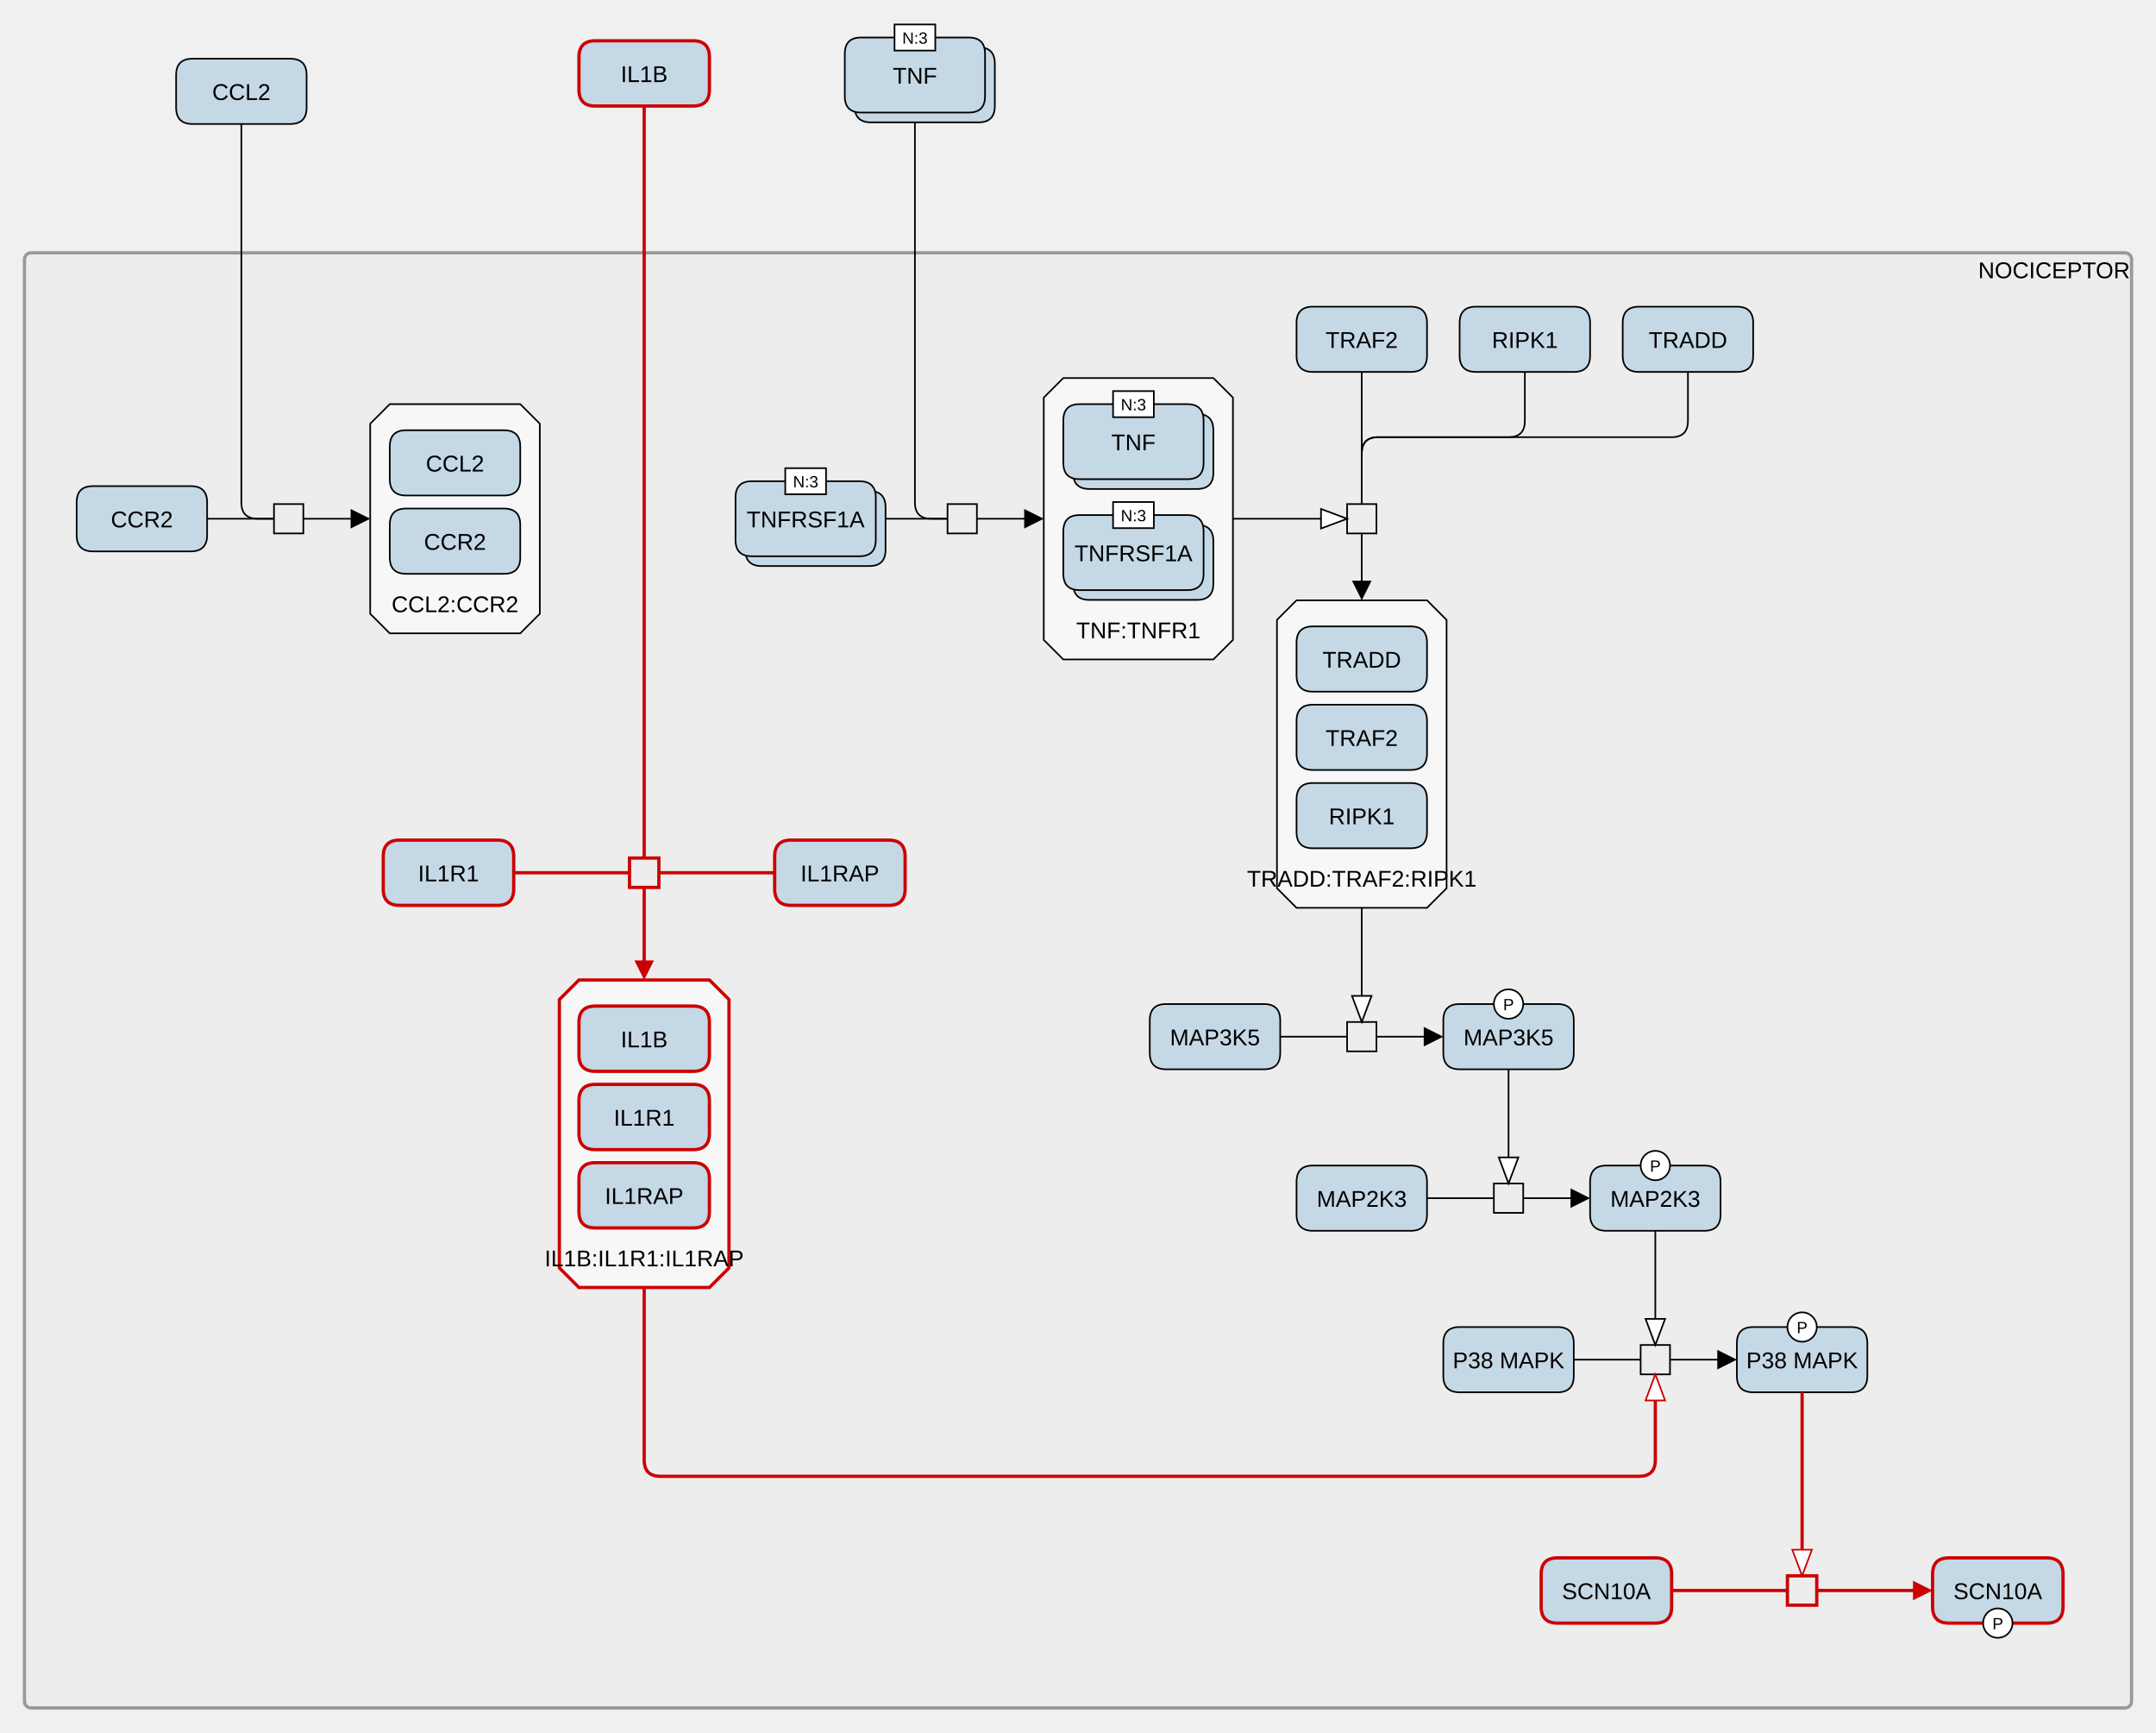
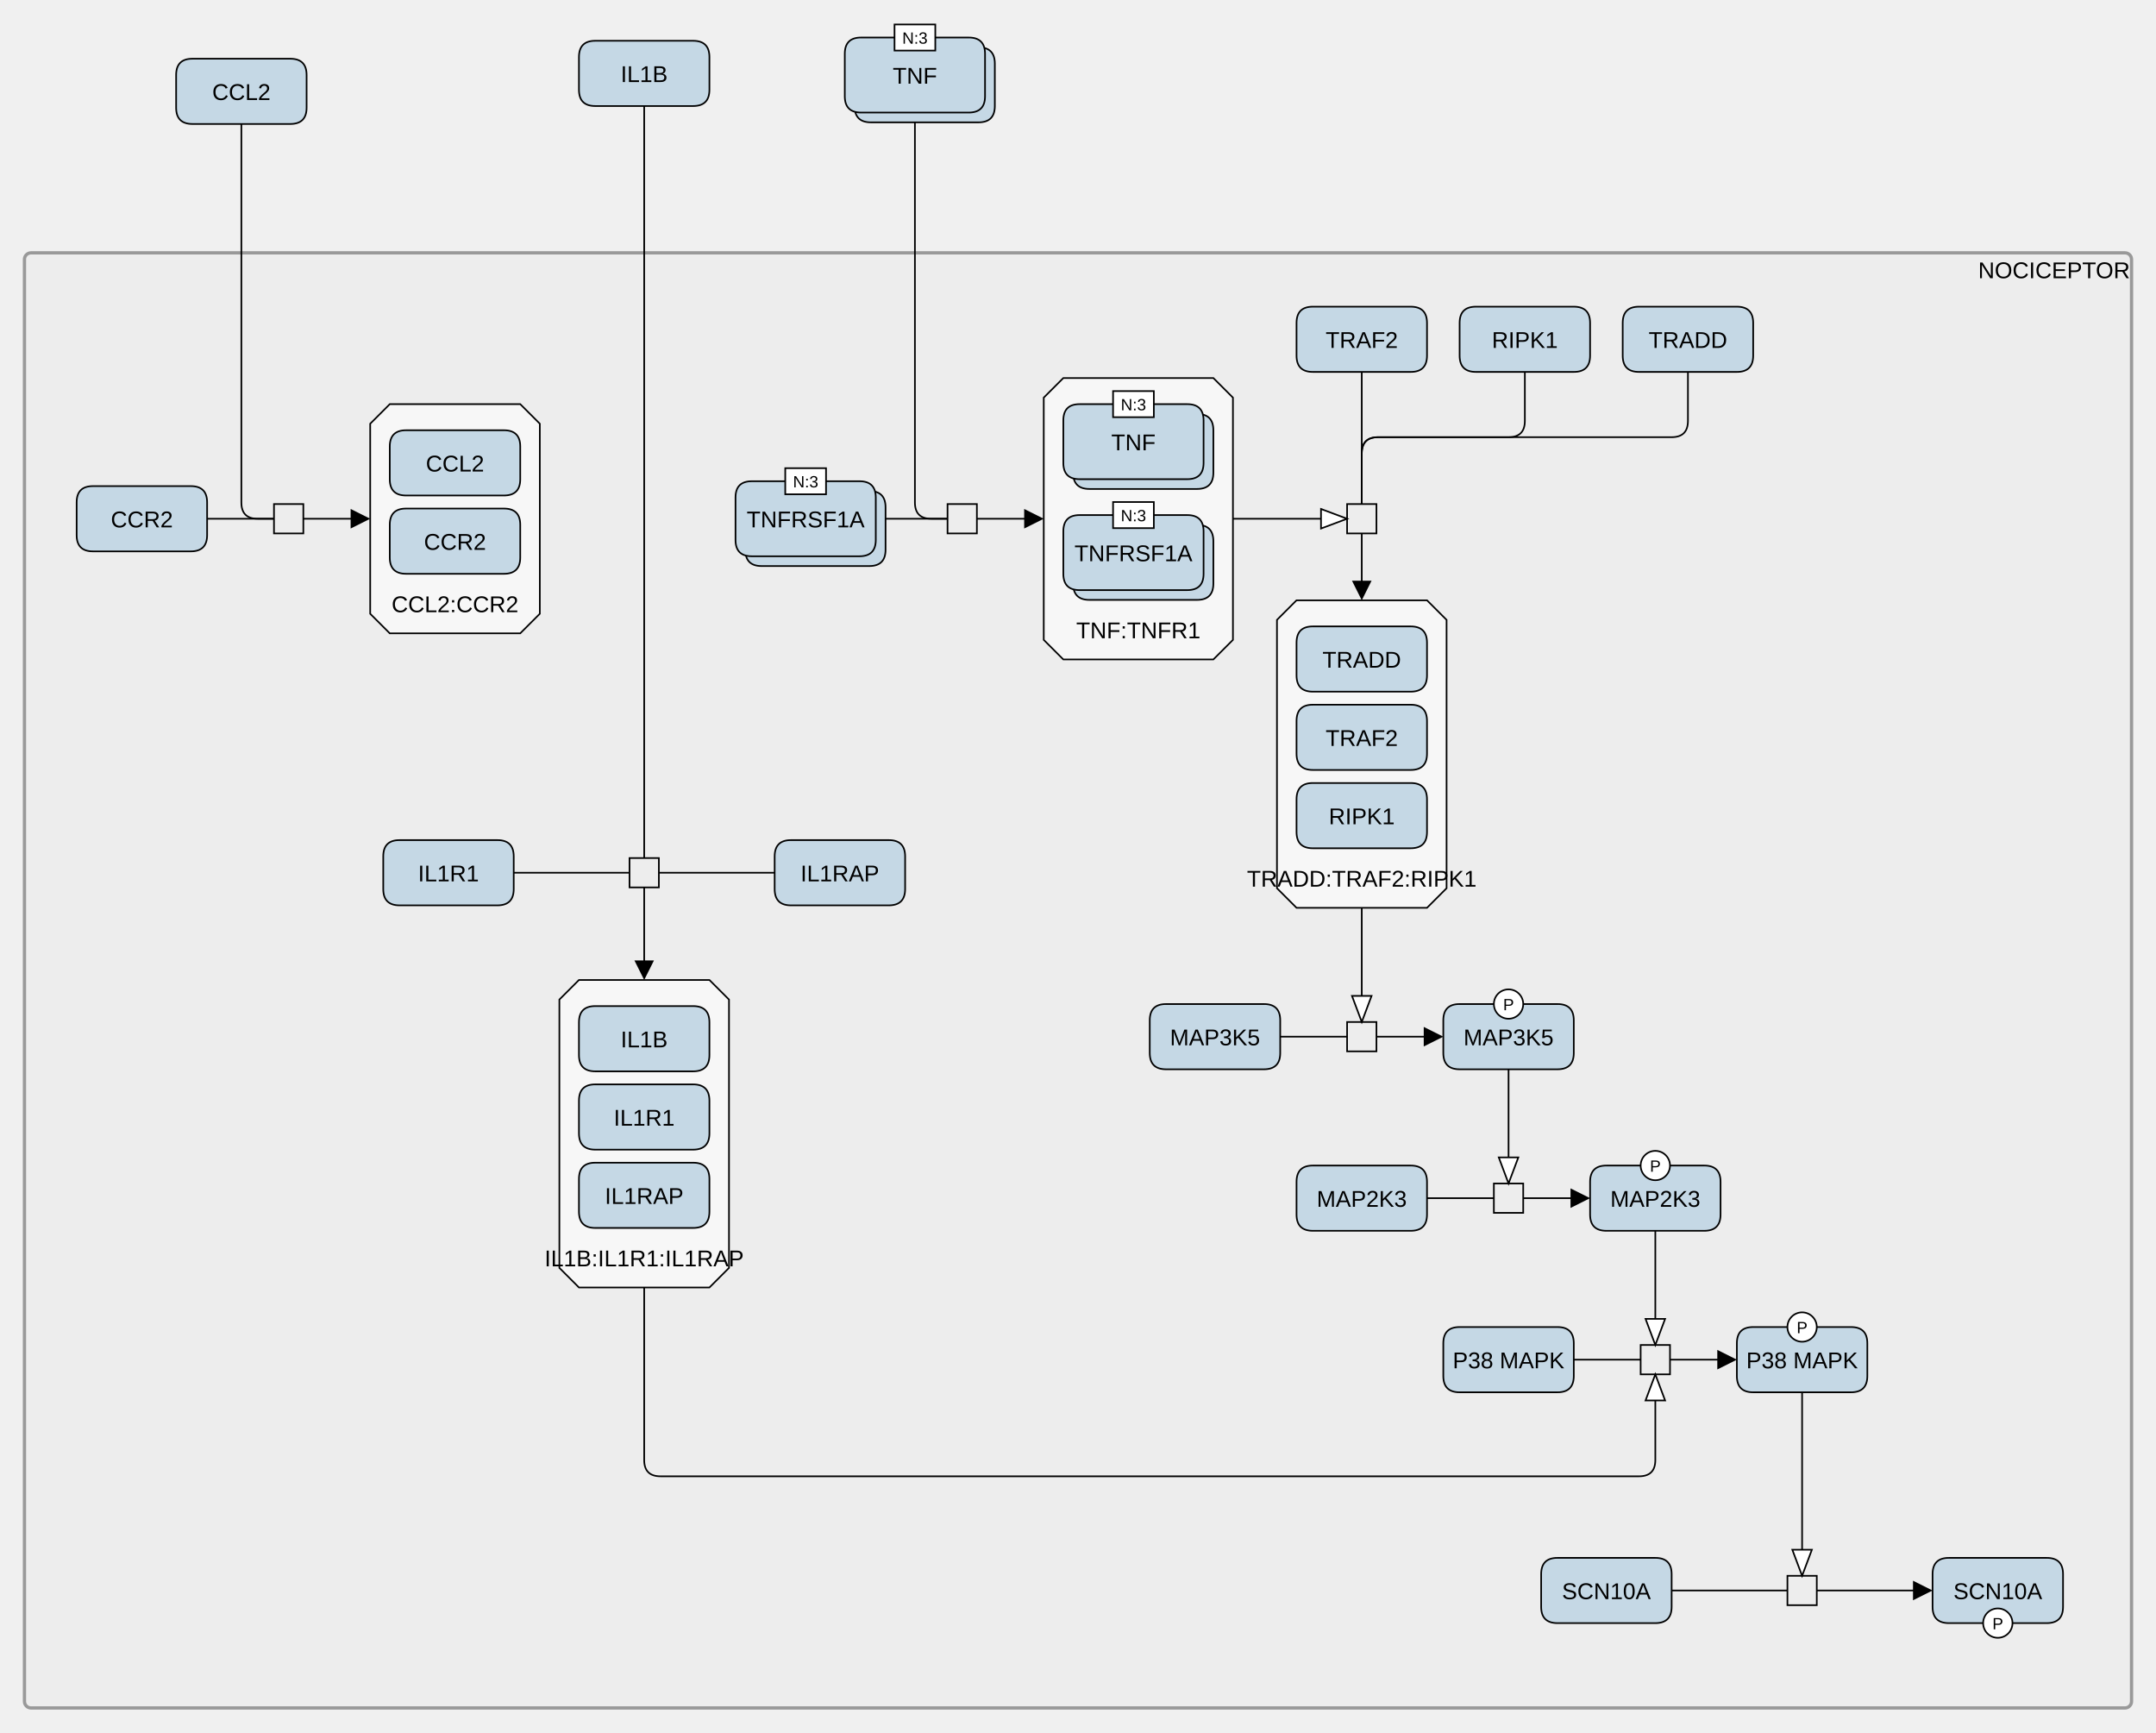
<svg xmlns="http://www.w3.org/2000/svg" width="1322" height="1062" viewBox="0 0 1322 1062" stroke-linecap="butt" stroke-miterlimit="10">
  <g transform="translate(-25,-25)">
    <path d="M40 184 C40 181.791 41.791 180 44 180 L1328 180 C1330.209 180 1332 181.791 1332 184 L1332 1068 C1332 1070.209 1330.209 1072 1328 1072 L44 1072 C41.791 1072 40 1070.209 40 1068 Z" fill="#999999" fill-opacity="0.031" stroke="none" />
    <path d="M40 184 C40 181.791 41.791 180 44 180 L1328 180 C1330.209 180 1332 181.791 1332 184 L1332 1068 C1332 1070.209 1330.209 1072 1328 1072 L44 1072 C41.791 1072 40 1070.209 40 1068 Z" fill="none" stroke="#999999" stroke-width="2" />
    <text x="1284.5" y="195.541" text-anchor="middle" font-family="'Dialog', Arial, Helvetica, sans-serif" font-size="14" fill="#000000" stroke="none" xml:space="preserve">NOCICEPTOR</text>
    <path d="M677 256.75 L769 256.75 L781 268.75 L781 417.25 L769 429.25 L677 429.25 L665 417.25 L665 268.75 Z" fill="#F7F7F7" stroke="none" />
    <path d="M677 256.75 L769 256.75 L781 268.75 L781 417.25 L769 429.25 L677 429.25 L665 417.25 L665 268.75 Z" fill="none" stroke="#000000" />
    <text x="723" y="416.291" text-anchor="middle" font-family="'Dialog', Arial, Helvetica, sans-serif" font-size="14" fill="#000000" stroke="none" xml:space="preserve">TNF:TNFR1</text>
    <path d="M683 288.75 Q683 278.75 693 278.75 L759 278.75 Q769 278.75 769 288.75 L769 314.75 Q769 324.75 759 324.75 L693 324.75 Q683 324.75 683 314.75 Z" fill="#C5D8E5" stroke="none" />
    <path d="M683 288.75 Q683 278.75 693 278.75 L759 278.75 Q769 278.75 769 288.75 L769 314.75 Q769 324.75 759 324.75 L693 324.75 Q683 324.75 683 314.75 Z" fill="none" stroke="#000000" />
    <path d="M677 282.75 Q677 272.75 687 272.75 L753 272.75 Q763 272.75 763 282.75 L763 308.75 Q763 318.75 753 318.75 L687 318.75 Q677 318.75 677 308.75 Z" fill="#C5D8E5" stroke="none" />
    <path d="M677 282.75 Q677 272.75 687 272.75 L753 272.75 Q763 272.75 763 282.75 L763 308.75 Q763 318.75 753 318.75 L687 318.75 Q677 318.75 677 308.75 Z" fill="none" stroke="#000000" />
    <text x="720" y="301.041" text-anchor="middle" font-family="'Dialog', Arial, Helvetica, sans-serif" font-size="14" fill="#000000" stroke="none" xml:space="preserve">TNF</text>
    <path d="M707.5 264.75 L732.5 264.75 L732.5 280.75 L707.5 280.75 Z" fill="#FFFFFF" stroke="none" />
    <path d="M707.5 264.75 L732.5 264.75 L732.5 280.75 L707.5 280.75 Z" fill="none" stroke="#000000" />
    <text x="720" y="276.529" text-anchor="middle" font-family="'Dialog', Arial, Helvetica, sans-serif" font-size="10" fill="#000000" stroke="none" xml:space="preserve">N:3</text>
    <path d="M683 356.75 Q683 346.75 693 346.75 L759 346.75 Q769 346.75 769 356.75 L769 382.75 Q769 392.75 759 392.75 L693 392.75 Q683 392.75 683 382.75 Z" fill="#C5D8E5" stroke="none" />
    <path d="M683 356.75 Q683 346.75 693 346.75 L759 346.75 Q769 346.75 769 356.75 L769 382.75 Q769 392.75 759 392.75 L693 392.75 Q683 392.75 683 382.75 Z" fill="none" stroke="#000000" />
    <path d="M677 350.75 Q677 340.75 687 340.75 L753 340.75 Q763 340.75 763 350.75 L763 376.75 Q763 386.75 753 386.75 L687 386.75 Q677 386.75 677 376.75 Z" fill="#C5D8E5" stroke="none" />
    <path d="M677 350.75 Q677 340.75 687 340.75 L753 340.75 Q763 340.75 763 350.75 L763 376.75 Q763 386.75 753 386.75 L687 386.75 Q677 386.75 677 376.75 Z" fill="none" stroke="#000000" />
    <text x="720" y="369.041" text-anchor="middle" font-family="'Dialog', Arial, Helvetica, sans-serif" font-size="14" fill="#000000" stroke="none" xml:space="preserve">TNFRSF1A</text>
    <path d="M707.5 332.75 L732.5 332.75 L732.5 348.75 L707.5 348.75 Z" fill="#FFFFFF" stroke="none" />
    <path d="M707.5 332.75 L732.5 332.75 L732.5 348.75 L707.5 348.75 Z" fill="none" stroke="#000000" />
    <text x="720" y="344.529" text-anchor="middle" font-family="'Dialog', Arial, Helvetica, sans-serif" font-size="10" fill="#000000" stroke="none" xml:space="preserve">N:3</text>
    <path d="M820 393 L900 393 L912 405 L912 569.5 L900 581.5 L820 581.5 L808 569.5 L808 405 Z" fill="#F7F7F7" stroke="none" />
    <path d="M820 393 L900 393 L912 405 L912 569.5 L900 581.5 L820 581.5 L808 569.5 L808 405 Z" fill="none" stroke="#000000" />
    <text x="860" y="568.541" text-anchor="middle" font-family="'Dialog', Arial, Helvetica, sans-serif" font-size="14" fill="#000000" stroke="none" xml:space="preserve">TRADD:TRAF2:RIPK1</text>
    <path d="M820 515 Q820 505 830 505 L890 505 Q900 505 900 515 L900 535 Q900 545 890 545 L830 545 Q820 545 820 535 Z" fill="#C5D8E5" stroke="none" />
    <path d="M820 515 Q820 505 830 505 L890 505 Q900 505 900 515 L900 535 Q900 545 890 545 L830 545 Q820 545 820 535 Z" fill="none" stroke="#000000" />
    <text x="860" y="530.291" text-anchor="middle" font-family="'Dialog', Arial, Helvetica, sans-serif" font-size="14" fill="#000000" stroke="none" xml:space="preserve">RIPK1</text>
    <path d="M820 467 Q820 457 830 457 L890 457 Q900 457 900 467 L900 487 Q900 497 890 497 L830 497 Q820 497 820 487 Z" fill="#C5D8E5" stroke="none" />
    <path d="M820 467 Q820 457 830 457 L890 457 Q900 457 900 467 L900 487 Q900 497 890 497 L830 497 Q820 497 820 487 Z" fill="none" stroke="#000000" />
    <text x="860" y="482.291" text-anchor="middle" font-family="'Dialog', Arial, Helvetica, sans-serif" font-size="14" fill="#000000" stroke="none" xml:space="preserve">TRAF2</text>
    <path d="M820 419 Q820 409 830 409 L890 409 Q900 409 900 419 L900 439 Q900 449 890 449 L830 449 Q820 449 820 439 Z" fill="#C5D8E5" stroke="none" />
    <path d="M820 419 Q820 409 830 409 L890 409 Q900 409 900 419 L900 439 Q900 449 890 449 L830 449 Q820 449 820 439 Z" fill="none" stroke="#000000" />
    <text x="860" y="434.291" text-anchor="middle" font-family="'Dialog', Arial, Helvetica, sans-serif" font-size="14" fill="#000000" stroke="none" xml:space="preserve">TRADD</text>
    <path d="M264 272.75 L344 272.75 L356 284.75 L356 401.25 L344 413.25 L264 413.25 L252 401.25 L252 284.75 Z" fill="#F7F7F7" stroke="none" />
    <path d="M264 272.75 L344 272.75 L356 284.75 L356 401.25 L344 413.25 L264 413.25 L252 401.25 L252 284.75 Z" fill="none" stroke="#000000" />
    <text x="304" y="400.291" text-anchor="middle" font-family="'Dialog', Arial, Helvetica, sans-serif" font-size="14" fill="#000000" stroke="none" xml:space="preserve">CCL2:CCR2</text>
    <path d="M264 298.75 Q264 288.75 274 288.75 L334 288.75 Q344 288.75 344 298.75 L344 318.75 Q344 328.75 334 328.75 L274 328.75 Q264 328.75 264 318.75 Z" fill="#C5D8E5" stroke="none" />
    <path d="M264 298.75 Q264 288.75 274 288.75 L334 288.75 Q344 288.75 344 298.75 L344 318.75 Q344 328.75 334 328.75 L274 328.75 Q264 328.75 264 318.75 Z" fill="none" stroke="#000000" />
    <text x="304" y="314.041" text-anchor="middle" font-family="'Dialog', Arial, Helvetica, sans-serif" font-size="14" fill="#000000" stroke="none" xml:space="preserve">CCL2</text>
    <path d="M264 346.75 Q264 336.75 274 336.75 L334 336.75 Q344 336.75 344 346.75 L344 366.75 Q344 376.75 334 376.75 L274 376.75 Q264 376.75 264 366.75 Z" fill="#C5D8E5" stroke="none" />
    <path d="M264 346.75 Q264 336.75 274 336.75 L334 336.75 Q344 336.75 344 346.75 L344 366.75 Q344 376.75 334 376.75 L274 376.75 Q264 376.75 264 366.75 Z" fill="none" stroke="#000000" />
    <text x="304" y="362.041" text-anchor="middle" font-family="'Dialog', Arial, Helvetica, sans-serif" font-size="14" fill="#000000" stroke="none" xml:space="preserve">CCR2</text>
    <path d="M482 336 Q482 326 492 326 L558 326 Q568 326 568 336 L568 362 Q568 372 558 372 L492 372 Q482 372 482 362 Z" fill="#C5D8E5" stroke="none" />
    <path d="M482 336 Q482 326 492 326 L558 326 Q568 326 568 336 L568 362 Q568 372 558 372 L492 372 Q482 372 482 362 Z" fill="none" stroke="#000000" />
    <path d="M476 330 Q476 320 486 320 L552 320 Q562 320 562 330 L562 356 Q562 366 552 366 L486 366 Q476 366 476 356 Z" fill="#C5D8E5" stroke="none" />
    <path d="M476 330 Q476 320 486 320 L552 320 Q562 320 562 330 L562 356 Q562 366 552 366 L486 366 Q476 366 476 356 Z" fill="none" stroke="#000000" />
    <text x="519" y="348.291" text-anchor="middle" font-family="'Dialog', Arial, Helvetica, sans-serif" font-size="14" fill="#000000" stroke="none" xml:space="preserve">TNFRSF1A</text>
    <path d="M506.5 312 L531.5 312 L531.5 328 L506.5 328 Z" fill="#FFFFFF" stroke="none" />
    <path d="M506.5 312 L531.5 312 L531.5 328 L506.5 328 Z" fill="none" stroke="#000000" />
    <text x="519" y="323.779" text-anchor="middle" font-family="'Dialog', Arial, Helvetica, sans-serif" font-size="10" fill="#000000" stroke="none" xml:space="preserve">N:3</text>
    <path d="M920 223 Q920 213 930 213 L990 213 Q1000 213 1000 223 L1000 243 Q1000 253 990 253 L930 253 Q920 253 920 243 Z" fill="#C5D8E5" stroke="none" />
    <path d="M920 223 Q920 213 930 213 L990 213 Q1000 213 1000 223 L1000 243 Q1000 253 990 253 L930 253 Q920 253 920 243 Z" fill="none" stroke="#000000" />
    <text x="960" y="238.291" text-anchor="middle" font-family="'Dialog', Arial, Helvetica, sans-serif" font-size="14" fill="#000000" stroke="none" xml:space="preserve">RIPK1</text>
    <path d="M820 223 Q820 213 830 213 L890 213 Q900 213 900 223 L900 243 Q900 253 890 253 L830 253 Q820 253 820 243 Z" fill="#C5D8E5" stroke="none" />
    <path d="M820 223 Q820 213 830 213 L890 213 Q900 213 900 223 L900 243 Q900 253 890 253 L830 253 Q820 253 820 243 Z" fill="none" stroke="#000000" />
    <text x="860" y="238.291" text-anchor="middle" font-family="'Dialog', Arial, Helvetica, sans-serif" font-size="14" fill="#000000" stroke="none" xml:space="preserve">TRAF2</text>
    <path d="M1020 223 Q1020 213 1030 213 L1090 213 Q1100 213 1100 223 L1100 243 Q1100 253 1090 253 L1030 253 Q1020 253 1020 243 Z" fill="#C5D8E5" stroke="none" />
    <path d="M1020 223 Q1020 213 1030 213 L1090 213 Q1100 213 1100 223 L1100 243 Q1100 253 1090 253 L1030 253 Q1020 253 1020 243 Z" fill="none" stroke="#000000" />
    <text x="1060" y="238.291" text-anchor="middle" font-family="'Dialog', Arial, Helvetica, sans-serif" font-size="14" fill="#000000" stroke="none" xml:space="preserve">TRADD</text>
    <path d="M730 650.5 Q730 640.5 740 640.5 L800 640.5 Q810 640.5 810 650.5 L810 670.5 Q810 680.5 800 680.5 L740 680.5 Q730 680.5 730 670.5 Z" fill="#C5D8E5" stroke="none" />
    <path d="M730 650.5 Q730 640.5 740 640.5 L800 640.5 Q810 640.5 810 650.5 L810 670.5 Q810 680.5 800 680.5 L740 680.5 Q730 680.5 730 670.5 Z" fill="none" stroke="#000000" />
    <text x="770" y="665.791" text-anchor="middle" font-family="'Dialog', Arial, Helvetica, sans-serif" font-size="14" fill="#000000" stroke="none" xml:space="preserve">MAP3K5</text>
    <path d="M910 650.5 Q910 640.5 920 640.5 L980 640.5 Q990 640.5 990 650.5 L990 670.5 Q990 680.5 980 680.5 L920 680.5 Q910 680.5 910 670.5 Z" fill="#C5D8E5" stroke="none" />
    <path d="M910 650.5 Q910 640.5 920 640.5 L980 640.5 Q990 640.5 990 650.5 L990 670.5 Q990 680.5 980 680.5 L920 680.5 Q910 680.5 910 670.5 Z" fill="none" stroke="#000000" />
    <text x="950" y="665.791" text-anchor="middle" font-family="'Dialog', Arial, Helvetica, sans-serif" font-size="14" fill="#000000" stroke="none" xml:space="preserve">MAP3K5</text>
    <path d="M941 640.5 C941 635.529 945.029 631.5 950 631.5 L950 631.5 C954.971 631.5 959 635.529 959 640.5 L959 640.5 C959 645.471 954.971 649.5 950 649.5 L950 649.5 C945.029 649.5 941 645.471 941 640.5 Z" fill="#FFFFFF" stroke="none" />
    <path d="M941 640.5 C941 635.529 945.029 631.5 950 631.5 L950 631.5 C954.971 631.5 959 635.529 959 640.5 L959 640.5 C959 645.471 954.971 649.5 950 649.5 L950 649.5 C945.029 649.5 941 645.471 941 640.5 Z" fill="none" stroke="#000000" />
    <text x="950" y="644.279" text-anchor="middle" font-family="'Dialog', Arial, Helvetica, sans-serif" font-size="10" fill="#000000" stroke="none" xml:space="preserve">P</text>
    <path d="M820 749.5 Q820 739.5 830 739.5 L890 739.5 Q900 739.5 900 749.5 L900 769.5 Q900 779.5 890 779.5 L830 779.5 Q820 779.5 820 769.5 Z" fill="#C5D8E5" stroke="none" />
    <path d="M820 749.5 Q820 739.5 830 739.5 L890 739.5 Q900 739.5 900 749.5 L900 769.5 Q900 779.5 890 779.5 L830 779.5 Q820 779.5 820 769.5 Z" fill="none" stroke="#000000" />
    <text x="860" y="764.791" text-anchor="middle" font-family="'Dialog', Arial, Helvetica, sans-serif" font-size="14" fill="#000000" stroke="none" xml:space="preserve">MAP2K3</text>
    <path d="M1000 749.5 Q1000 739.5 1010 739.5 L1070 739.5 Q1080 739.5 1080 749.5 L1080 769.5 Q1080 779.5 1070 779.5 L1010 779.5 Q1000 779.5 1000 769.5 Z" fill="#C5D8E5" stroke="none" />
    <path d="M1000 749.5 Q1000 739.5 1010 739.5 L1070 739.5 Q1080 739.5 1080 749.5 L1080 769.5 Q1080 779.5 1070 779.5 L1010 779.5 Q1000 779.5 1000 769.5 Z" fill="none" stroke="#000000" />
    <text x="1040" y="764.791" text-anchor="middle" font-family="'Dialog', Arial, Helvetica, sans-serif" font-size="14" fill="#000000" stroke="none" xml:space="preserve">MAP2K3</text>
    <path d="M1031 739.5 C1031 734.529 1035.029 730.5 1040 730.5 L1040 730.5 C1044.971 730.5 1049 734.529 1049 739.5 L1049 739.5 C1049 744.471 1044.971 748.5 1040 748.5 L1040 748.5 C1035.029 748.5 1031 744.471 1031 739.5 Z" fill="#FFFFFF" stroke="none" />
    <path d="M1031 739.5 C1031 734.529 1035.029 730.5 1040 730.5 L1040 730.5 C1044.971 730.5 1049 734.529 1049 739.5 L1049 739.5 C1049 744.471 1044.971 748.5 1040 748.5 L1040 748.5 C1035.029 748.5 1031 744.471 1031 739.5 Z" fill="none" stroke="#000000" />
    <text x="1040" y="743.279" text-anchor="middle" font-family="'Dialog', Arial, Helvetica, sans-serif" font-size="10" fill="#000000" stroke="none" xml:space="preserve">P</text>
    <path d="M910 848.5 Q910 838.5 920 838.5 L980 838.5 Q990 838.5 990 848.5 L990 868.5 Q990 878.5 980 878.5 L920 878.5 Q910 878.5 910 868.5 Z" fill="#C5D8E5" stroke="none" />
    <path d="M910 848.5 Q910 838.5 920 838.5 L980 838.5 Q990 838.5 990 848.5 L990 868.5 Q990 878.5 980 878.5 L920 878.5 Q910 878.5 910 868.5 Z" fill="none" stroke="#000000" />
    <text x="950" y="863.791" text-anchor="middle" font-family="'Dialog', Arial, Helvetica, sans-serif" font-size="14" fill="#000000" stroke="none" xml:space="preserve">P38 MAPK</text>
    <path d="M1090 848.5 Q1090 838.5 1100 838.5 L1160 838.5 Q1170 838.5 1170 848.5 L1170 868.5 Q1170 878.5 1160 878.5 L1100 878.5 Q1090 878.5 1090 868.5 Z" fill="#C5D8E5" stroke="none" />
    <path d="M1090 848.5 Q1090 838.5 1100 838.5 L1160 838.5 Q1170 838.5 1170 848.5 L1170 868.5 Q1170 878.5 1160 878.5 L1100 878.5 Q1090 878.5 1090 868.5 Z" fill="none" stroke="#000000" />
    <text x="1130" y="863.791" text-anchor="middle" font-family="'Dialog', Arial, Helvetica, sans-serif" font-size="14" fill="#000000" stroke="none" xml:space="preserve">P38 MAPK</text>
    <path d="M1121 838.5 C1121 833.529 1125.029 829.5 1130 829.5 L1130 829.5 C1134.971 829.5 1139 833.529 1139 838.5 L1139 838.5 C1139 843.471 1134.971 847.5 1130 847.5 L1130 847.5 C1125.029 847.5 1121 843.471 1121 838.5 Z" fill="#FFFFFF" stroke="none" />
    <path d="M1121 838.5 C1121 833.529 1125.029 829.5 1130 829.5 L1130 829.5 C1134.971 829.5 1139 833.529 1139 838.5 L1139 838.5 C1139 843.471 1134.971 847.5 1130 847.5 L1130 847.5 C1125.029 847.5 1121 843.471 1121 838.5 Z" fill="none" stroke="#000000" />
    <text x="1130" y="842.279" text-anchor="middle" font-family="'Dialog', Arial, Helvetica, sans-serif" font-size="10" fill="#000000" stroke="none" xml:space="preserve">P</text>
    <path d="M72 333 Q72 323 82 323 L142 323 Q152 323 152 333 L152 353 Q152 363 142 363 L82 363 Q72 363 72 353 Z" fill="#C5D8E5" stroke="none" />
    <path d="M72 333 Q72 323 82 323 L142 323 Q152 323 152 333 L152 353 Q152 363 142 363 L82 363 Q72 363 72 353 Z" fill="none" stroke="#000000" />
    <text x="112" y="348.291" text-anchor="middle" font-family="'Dialog', Arial, Helvetica, sans-serif" font-size="14" fill="#000000" stroke="none" xml:space="preserve">CCR2</text>
    <path d="M606 334 L624 334 L624 352 L606 352 Z" fill="none" stroke="#000000" />
    <path d="M851 334 L869 334 L869 352 L851 352 Z" fill="none" stroke="#000000" />
    <path d="M851 651.5 L869 651.5 L869 669.5 L851 669.5 Z" fill="none" stroke="#000000" />
    <path d="M941 750.5 L959 750.5 L959 768.5 L941 768.5 Z" fill="none" stroke="#000000" />
    <path d="M1031 849.5 L1049 849.5 L1049 867.5 L1031 867.5 Z" fill="none" stroke="#000000" />
    <path d="M193 334 L211 334 L211 352 L193 352 Z" fill="none" stroke="#000000" />
    <path d="M260 550 Q260 540 270 540 L330 540 Q340 540 340 550 L340 570 Q340 580 330 580 L270 580 Q260 580 260 570 Z" fill="#C5D8E5" stroke="none" />
-     <path d="M260 550 Q260 540 270 540 L330 540 Q340 540 340 550 L340 570 Q340 580 330 580 L270 580 Q260 580 260 570 Z" fill="none" stroke="#CC0000" stroke-width="2" />
+     <path d="M260 550 Q260 540 270 540 L330 540 Q340 540 340 550 L340 570 Q340 580 330 580 L270 580 Q260 580 260 570 Z" fill="none" stroke="#000000" />
    <text x="300" y="565.291" text-anchor="middle" font-family="'Dialog', Arial, Helvetica, sans-serif" font-size="14" fill="#000000" stroke="none" xml:space="preserve">IL1R1</text>
-     <path d="M411 551 L429 551 L429 569 L411 569 Z" fill="none" stroke="#CC0000" stroke-width="2" />
+     <path d="M411 551 L429 551 L429 569 L411 569 Z" fill="none" stroke="#000000" />
    <path d="M500 550 Q500 540 510 540 L570 540 Q580 540 580 550 L580 570 Q580 580 570 580 L510 580 Q500 580 500 570 Z" fill="#C5D8E5" stroke="none" />
-     <path d="M500 550 Q500 540 510 540 L570 540 Q580 540 580 550 L580 570 Q580 580 570 580 L510 580 Q500 580 500 570 Z" fill="none" stroke="#CC0000" stroke-width="2" />
+     <path d="M500 550 Q500 540 510 540 L570 540 Q580 540 580 550 L580 570 Q580 580 570 580 L510 580 Q500 580 500 570 Z" fill="none" stroke="#000000" />
    <text x="540" y="565.291" text-anchor="middle" font-family="'Dialog', Arial, Helvetica, sans-serif" font-size="14" fill="#000000" stroke="none" xml:space="preserve">IL1RAP</text>
    <path d="M380 625.75 L460 625.75 L472 637.75 L472 802.25 L460 814.25 L380 814.25 L368 802.25 L368 637.75 Z" fill="#F7F7F7" stroke="none" />
-     <path d="M380 625.75 L460 625.75 L472 637.75 L472 802.25 L460 814.25 L380 814.25 L368 802.25 L368 637.75 Z" fill="none" stroke="#CC0000" stroke-width="2" />
+     <path d="M380 625.75 L460 625.75 L472 637.75 L472 802.25 L460 814.25 L380 814.25 L368 802.25 L368 637.75 Z" fill="none" stroke="#000000" />
    <text x="420" y="801.291" text-anchor="middle" font-family="'Dialog', Arial, Helvetica, sans-serif" font-size="14" fill="#000000" stroke="none" xml:space="preserve">IL1B:IL1R1:IL1RAP</text>
    <path d="M380 651.75 Q380 641.75 390 641.75 L450 641.75 Q460 641.75 460 651.75 L460 671.75 Q460 681.75 450 681.75 L390 681.75 Q380 681.75 380 671.75 Z" fill="#C5D8E5" stroke="none" />
-     <path d="M380 651.75 Q380 641.75 390 641.75 L450 641.75 Q460 641.75 460 651.75 L460 671.75 Q460 681.75 450 681.75 L390 681.75 Q380 681.75 380 671.75 Z" fill="none" stroke="#CC0000" stroke-width="2" />
+     <path d="M380 651.75 Q380 641.75 390 641.75 L450 641.75 Q460 641.75 460 651.75 L460 671.75 Q460 681.75 450 681.75 L390 681.75 Q380 681.75 380 671.75 Z" fill="none" stroke="#000000" />
    <text x="420" y="667.041" text-anchor="middle" font-family="'Dialog', Arial, Helvetica, sans-serif" font-size="14" fill="#000000" stroke="none" xml:space="preserve">IL1B</text>
    <path d="M380 699.75 Q380 689.75 390 689.75 L450 689.75 Q460 689.75 460 699.75 L460 719.75 Q460 729.75 450 729.75 L390 729.75 Q380 729.75 380 719.75 Z" fill="#C5D8E5" stroke="none" />
-     <path d="M380 699.75 Q380 689.75 390 689.75 L450 689.75 Q460 689.75 460 699.75 L460 719.75 Q460 729.75 450 729.75 L390 729.75 Q380 729.75 380 719.75 Z" fill="none" stroke="#CC0000" stroke-width="2" />
+     <path d="M380 699.75 Q380 689.75 390 689.75 L450 689.75 Q460 689.75 460 699.75 L460 719.75 Q460 729.75 450 729.75 L390 729.75 Q380 729.75 380 719.75 Z" fill="none" stroke="#000000" />
    <text x="420" y="715.041" text-anchor="middle" font-family="'Dialog', Arial, Helvetica, sans-serif" font-size="14" fill="#000000" stroke="none" xml:space="preserve">IL1R1</text>
    <path d="M380 747.75 Q380 737.75 390 737.75 L450 737.75 Q460 737.75 460 747.75 L460 767.75 Q460 777.75 450 777.75 L390 777.75 Q380 777.75 380 767.75 Z" fill="#C5D8E5" stroke="none" />
-     <path d="M380 747.75 Q380 737.75 390 737.75 L450 737.75 Q460 737.75 460 747.75 L460 767.75 Q460 777.75 450 777.75 L390 777.75 Q380 777.75 380 767.75 Z" fill="none" stroke="#CC0000" stroke-width="2" />
+     <path d="M380 747.75 Q380 737.75 390 737.75 L450 737.75 Q460 737.75 460 747.75 L460 767.75 Q460 777.75 450 777.75 L390 777.75 Q380 777.75 380 767.75 Z" fill="none" stroke="#000000" />
    <text x="420" y="763.041" text-anchor="middle" font-family="'Dialog', Arial, Helvetica, sans-serif" font-size="14" fill="#000000" stroke="none" xml:space="preserve">IL1RAP</text>
    <path d="M970 990 Q970 980 980 980 L1040 980 Q1050 980 1050 990 L1050 1010 Q1050 1020 1040 1020 L980 1020 Q970 1020 970 1010 Z" fill="#C5D8E5" stroke="none" />
-     <path d="M970 990 Q970 980 980 980 L1040 980 Q1050 980 1050 990 L1050 1010 Q1050 1020 1040 1020 L980 1020 Q970 1020 970 1010 Z" fill="none" stroke="#CC0000" stroke-width="2" />
+     <path d="M970 990 Q970 980 980 980 L1040 980 Q1050 980 1050 990 L1050 1010 Q1050 1020 1040 1020 L980 1020 Q970 1020 970 1010 Z" fill="none" stroke="#000000" />
    <text x="1010" y="1005.291" text-anchor="middle" font-family="'Dialog', Arial, Helvetica, sans-serif" font-size="14" fill="#000000" stroke="none" xml:space="preserve">SCN10A</text>
-     <path d="M1121 991 L1139 991 L1139 1009 L1121 1009 Z" fill="none" stroke="#CC0000" stroke-width="2" />
+     <path d="M1121 991 L1139 991 L1139 1009 L1121 1009 Z" fill="none" stroke="#000000" />
    <path d="M1210 990 Q1210 980 1220 980 L1280 980 Q1290 980 1290 990 L1290 1010 Q1290 1020 1280 1020 L1220 1020 Q1210 1020 1210 1010 Z" fill="#C5D8E5" stroke="none" />
-     <path d="M1210 990 Q1210 980 1220 980 L1280 980 Q1290 980 1290 990 L1290 1010 Q1290 1020 1280 1020 L1220 1020 Q1210 1020 1210 1010 Z" fill="none" stroke="#CC0000" stroke-width="2" />
+     <path d="M1210 990 Q1210 980 1220 980 L1280 980 Q1290 980 1290 990 L1290 1010 Q1290 1020 1280 1020 L1220 1020 Q1210 1020 1210 1010 Z" fill="none" stroke="#000000" />
    <text x="1250" y="1005.291" text-anchor="middle" font-family="'Dialog', Arial, Helvetica, sans-serif" font-size="14" fill="#000000" stroke="none" xml:space="preserve">SCN10A</text>
    <path d="M1241 1020 C1241 1015.029 1245.029 1011 1250 1011 L1250 1011 C1254.971 1011 1259 1015.029 1259 1020 L1259 1020 C1259 1024.971 1254.971 1029 1250 1029 L1250 1029 C1245.029 1029 1241 1024.971 1241 1020 Z" fill="#FFFFFF" stroke="none" />
    <path d="M1241 1020 C1241 1015.029 1245.029 1011 1250 1011 L1250 1011 C1254.971 1011 1259 1015.029 1259 1020 L1259 1020 C1259 1024.971 1254.971 1029 1250 1029 L1250 1029 C1245.029 1029 1241 1024.971 1241 1020 Z" fill="none" stroke="#000000" />
    <text x="1250" y="1023.779" text-anchor="middle" font-family="'Dialog', Arial, Helvetica, sans-serif" font-size="10" fill="#000000" stroke="none" xml:space="preserve">P</text>
    <path d="M549 64 Q549 54 559 54 L625 54 Q635 54 635 64 L635 90 Q635 100 625 100 L559 100 Q549 100 549 90 Z" fill="#C5D8E5" stroke="none" />
    <path d="M549 64 Q549 54 559 54 L625 54 Q635 54 635 64 L635 90 Q635 100 625 100 L559 100 Q549 100 549 90 Z" fill="none" stroke="#000000" />
    <path d="M543 58 Q543 48 553 48 L619 48 Q629 48 629 58 L629 84 Q629 94 619 94 L553 94 Q543 94 543 84 Z" fill="#C5D8E5" stroke="none" />
    <path d="M543 58 Q543 48 553 48 L619 48 Q629 48 629 58 L629 84 Q629 94 619 94 L553 94 Q543 94 543 84 Z" fill="none" stroke="#000000" />
    <text x="586" y="76.291" text-anchor="middle" font-family="'Dialog', Arial, Helvetica, sans-serif" font-size="14" fill="#000000" stroke="none" xml:space="preserve">TNF</text>
    <path d="M573.5 40 L598.5 40 L598.5 56 L573.5 56 Z" fill="#FFFFFF" stroke="none" />
    <path d="M573.5 40 L598.5 40 L598.5 56 L573.5 56 Z" fill="none" stroke="#000000" />
    <text x="586" y="51.779" text-anchor="middle" font-family="'Dialog', Arial, Helvetica, sans-serif" font-size="10" fill="#000000" stroke="none" xml:space="preserve">N:3</text>
    <path d="M133 71 Q133 61 143 61 L203 61 Q213 61 213 71 L213 91 Q213 101 203 101 L143 101 Q133 101 133 91 Z" fill="#C5D8E5" stroke="none" />
    <path d="M133 71 Q133 61 143 61 L203 61 Q213 61 213 71 L213 91 Q213 101 203 101 L143 101 Q133 101 133 91 Z" fill="none" stroke="#000000" />
    <text x="173" y="86.291" text-anchor="middle" font-family="'Dialog', Arial, Helvetica, sans-serif" font-size="14" fill="#000000" stroke="none" xml:space="preserve">CCL2</text>
    <path d="M380 60 Q380 50 390 50 L450 50 Q460 50 460 60 L460 80 Q460 90 450 90 L390 90 Q380 90 380 80 Z" fill="#C5D8E5" stroke="none" />
-     <path d="M380 60 Q380 50 390 50 L450 50 Q460 50 460 60 L460 80 Q460 90 450 90 L390 90 Q380 90 380 80 Z" fill="none" stroke="#CC0000" stroke-width="2" />
+     <path d="M380 60 Q380 50 390 50 L450 50 Q460 50 460 60 L460 80 Q460 90 450 90 L390 90 Q380 90 380 80 Z" fill="none" stroke="#000000" />
    <text x="420" y="75.291" text-anchor="middle" font-family="'Dialog', Arial, Helvetica, sans-serif" font-size="14" fill="#000000" stroke="none" xml:space="preserve">IL1B</text>
    <path d="M568 343 L606 343" fill="none" stroke="#000000" />
    <path d="M624 343 L654 343" fill="none" stroke="#000000" />
    <path d="M665 343 L653 349 L653 337 Z" fill="#000000" stroke="none" />
    <path d="M586 100 L586 333 Q586 343 596 343 L606 343" fill="none" stroke="#000000" />
    <path d="M860 253 L860 334" fill="none" stroke="#000000" />
    <path d="M860 352 L860 382" fill="none" stroke="#000000" />
    <path d="M860 393 L854 381 L866 381 Z" fill="#000000" stroke="none" />
    <path d="M960 253 L960 283 Q960 293 950 293 L870 293 Q860 293 860 303 L860 334" fill="none" stroke="#000000" />
    <path d="M1060 253 L1060 283 Q1060 293 1050 293 L870 293 Q860 293 860 303 L860 334" fill="none" stroke="#000000" />
    <path d="M781 343 L836 343" fill="none" stroke="#000000" />
    <path d="M851 343 L835 349 L835 337 Z" fill="white" stroke="#000000" />
    <path d="M810 660.5 L851 660.5" fill="none" stroke="#000000" />
    <path d="M869 660.5 L899 660.5" fill="none" stroke="#000000" />
    <path d="M910 660.5 L898 666.5 L898 654.5 Z" fill="#000000" stroke="none" />
    <path d="M860 581.5 L860 636.5" fill="none" stroke="#000000" />
    <path d="M860 651.5 L854 635.5 L866 635.5 Z" fill="white" stroke="#000000" />
    <path d="M900 759.5 L941 759.5" fill="none" stroke="#000000" />
    <path d="M959 759.5 L989 759.5" fill="none" stroke="#000000" />
    <path d="M1000 759.5 L988 765.5 L988 753.5 Z" fill="#000000" stroke="none" />
    <path d="M950 680.5 L950 735.5" fill="none" stroke="#000000" />
    <path d="M950 750.5 L944 734.5 L956 734.5 Z" fill="white" stroke="#000000" />
    <path d="M990 858.5 L1031 858.5" fill="none" stroke="#000000" />
    <path d="M1049 858.5 L1079 858.5" fill="none" stroke="#000000" />
    <path d="M1090 858.5 L1078 864.5 L1078 852.5 Z" fill="#000000" stroke="none" />
    <path d="M1040 779.5 L1040 834.5" fill="none" stroke="#000000" />
    <path d="M1040 849.5 L1034 833.5 L1046 833.5 Z" fill="white" stroke="#000000" />
    <path d="M152 343 L193 343" fill="none" stroke="#000000" />
    <path d="M211 343 L241 343" fill="none" stroke="#000000" />
    <path d="M252 343 L240 349 L240 337 Z" fill="#000000" stroke="none" />
    <path d="M173 101 L173 333 Q173 343 183 343 L193 343" fill="none" stroke="#000000" />
-     <path d="M420 90 L420 551" fill="none" stroke="#CC0000" stroke-width="2" />
-     <path d="M340 560 L411 560" fill="none" stroke="#CC0000" stroke-width="2" />
-     <path d="M500 560 L429 560" fill="none" stroke="#CC0000" stroke-width="2" />
-     <path d="M420 569 L420 614.75" fill="none" stroke="#CC0000" stroke-width="2" />
-     <path d="M420 625.75 L414 613.75 L426 613.75 Z" fill="#CC0000" stroke="none" />
-     <path d="M420 814.25 L420 920 Q420 930 430 930 L1030 930 Q1040 930 1040 920 L1040 882.5" fill="none" stroke="#CC0000" stroke-width="2" />
-     <path d="M1040 867.5 L1046 883.5 L1034 883.5 Z" fill="white" stroke="#CC0000" />
-     <path d="M1050 1000 L1121 1000" fill="none" stroke="#CC0000" stroke-width="2" />
-     <path d="M1139 1000 L1199 1000" fill="none" stroke="#CC0000" stroke-width="2" />
-     <path d="M1210 1000 L1198 1006 L1198 994 Z" fill="#CC0000" stroke="none" />
-     <path d="M1130 878.5 L1130 976" fill="none" stroke="#CC0000" stroke-width="2" />
-     <path d="M1130 991 L1124 975 L1136 975 Z" fill="white" stroke="#CC0000" />
+     <path d="M420 90 L420 551" fill="none" stroke="#000000" />
+     <path d="M340 560 L411 560" fill="none" stroke="#000000" />
+     <path d="M500 560 L429 560" fill="none" stroke="#000000" />
+     <path d="M420 569 L420 614.75" fill="none" stroke="#000000" />
+     <path d="M420 625.75 L414 613.75 L426 613.75 Z" fill="#000000" stroke="none" />
+     <path d="M420 814.25 L420 920 Q420 930 430 930 L1030 930 Q1040 930 1040 920 L1040 882.5" fill="none" stroke="#000000" />
+     <path d="M1040 867.5 L1046 883.5 L1034 883.5 Z" fill="white" stroke="#000000" />
+     <path d="M1050 1000 L1121 1000" fill="none" stroke="#000000" />
+     <path d="M1139 1000 L1199 1000" fill="none" stroke="#000000" />
+     <path d="M1210 1000 L1198 1006 L1198 994 Z" fill="#000000" stroke="none" />
+     <path d="M1130 878.5 L1130 976" fill="none" stroke="#000000" />
+     <path d="M1130 991 L1124 975 L1136 975 Z" fill="white" stroke="#000000" />
  </g>
</svg>
